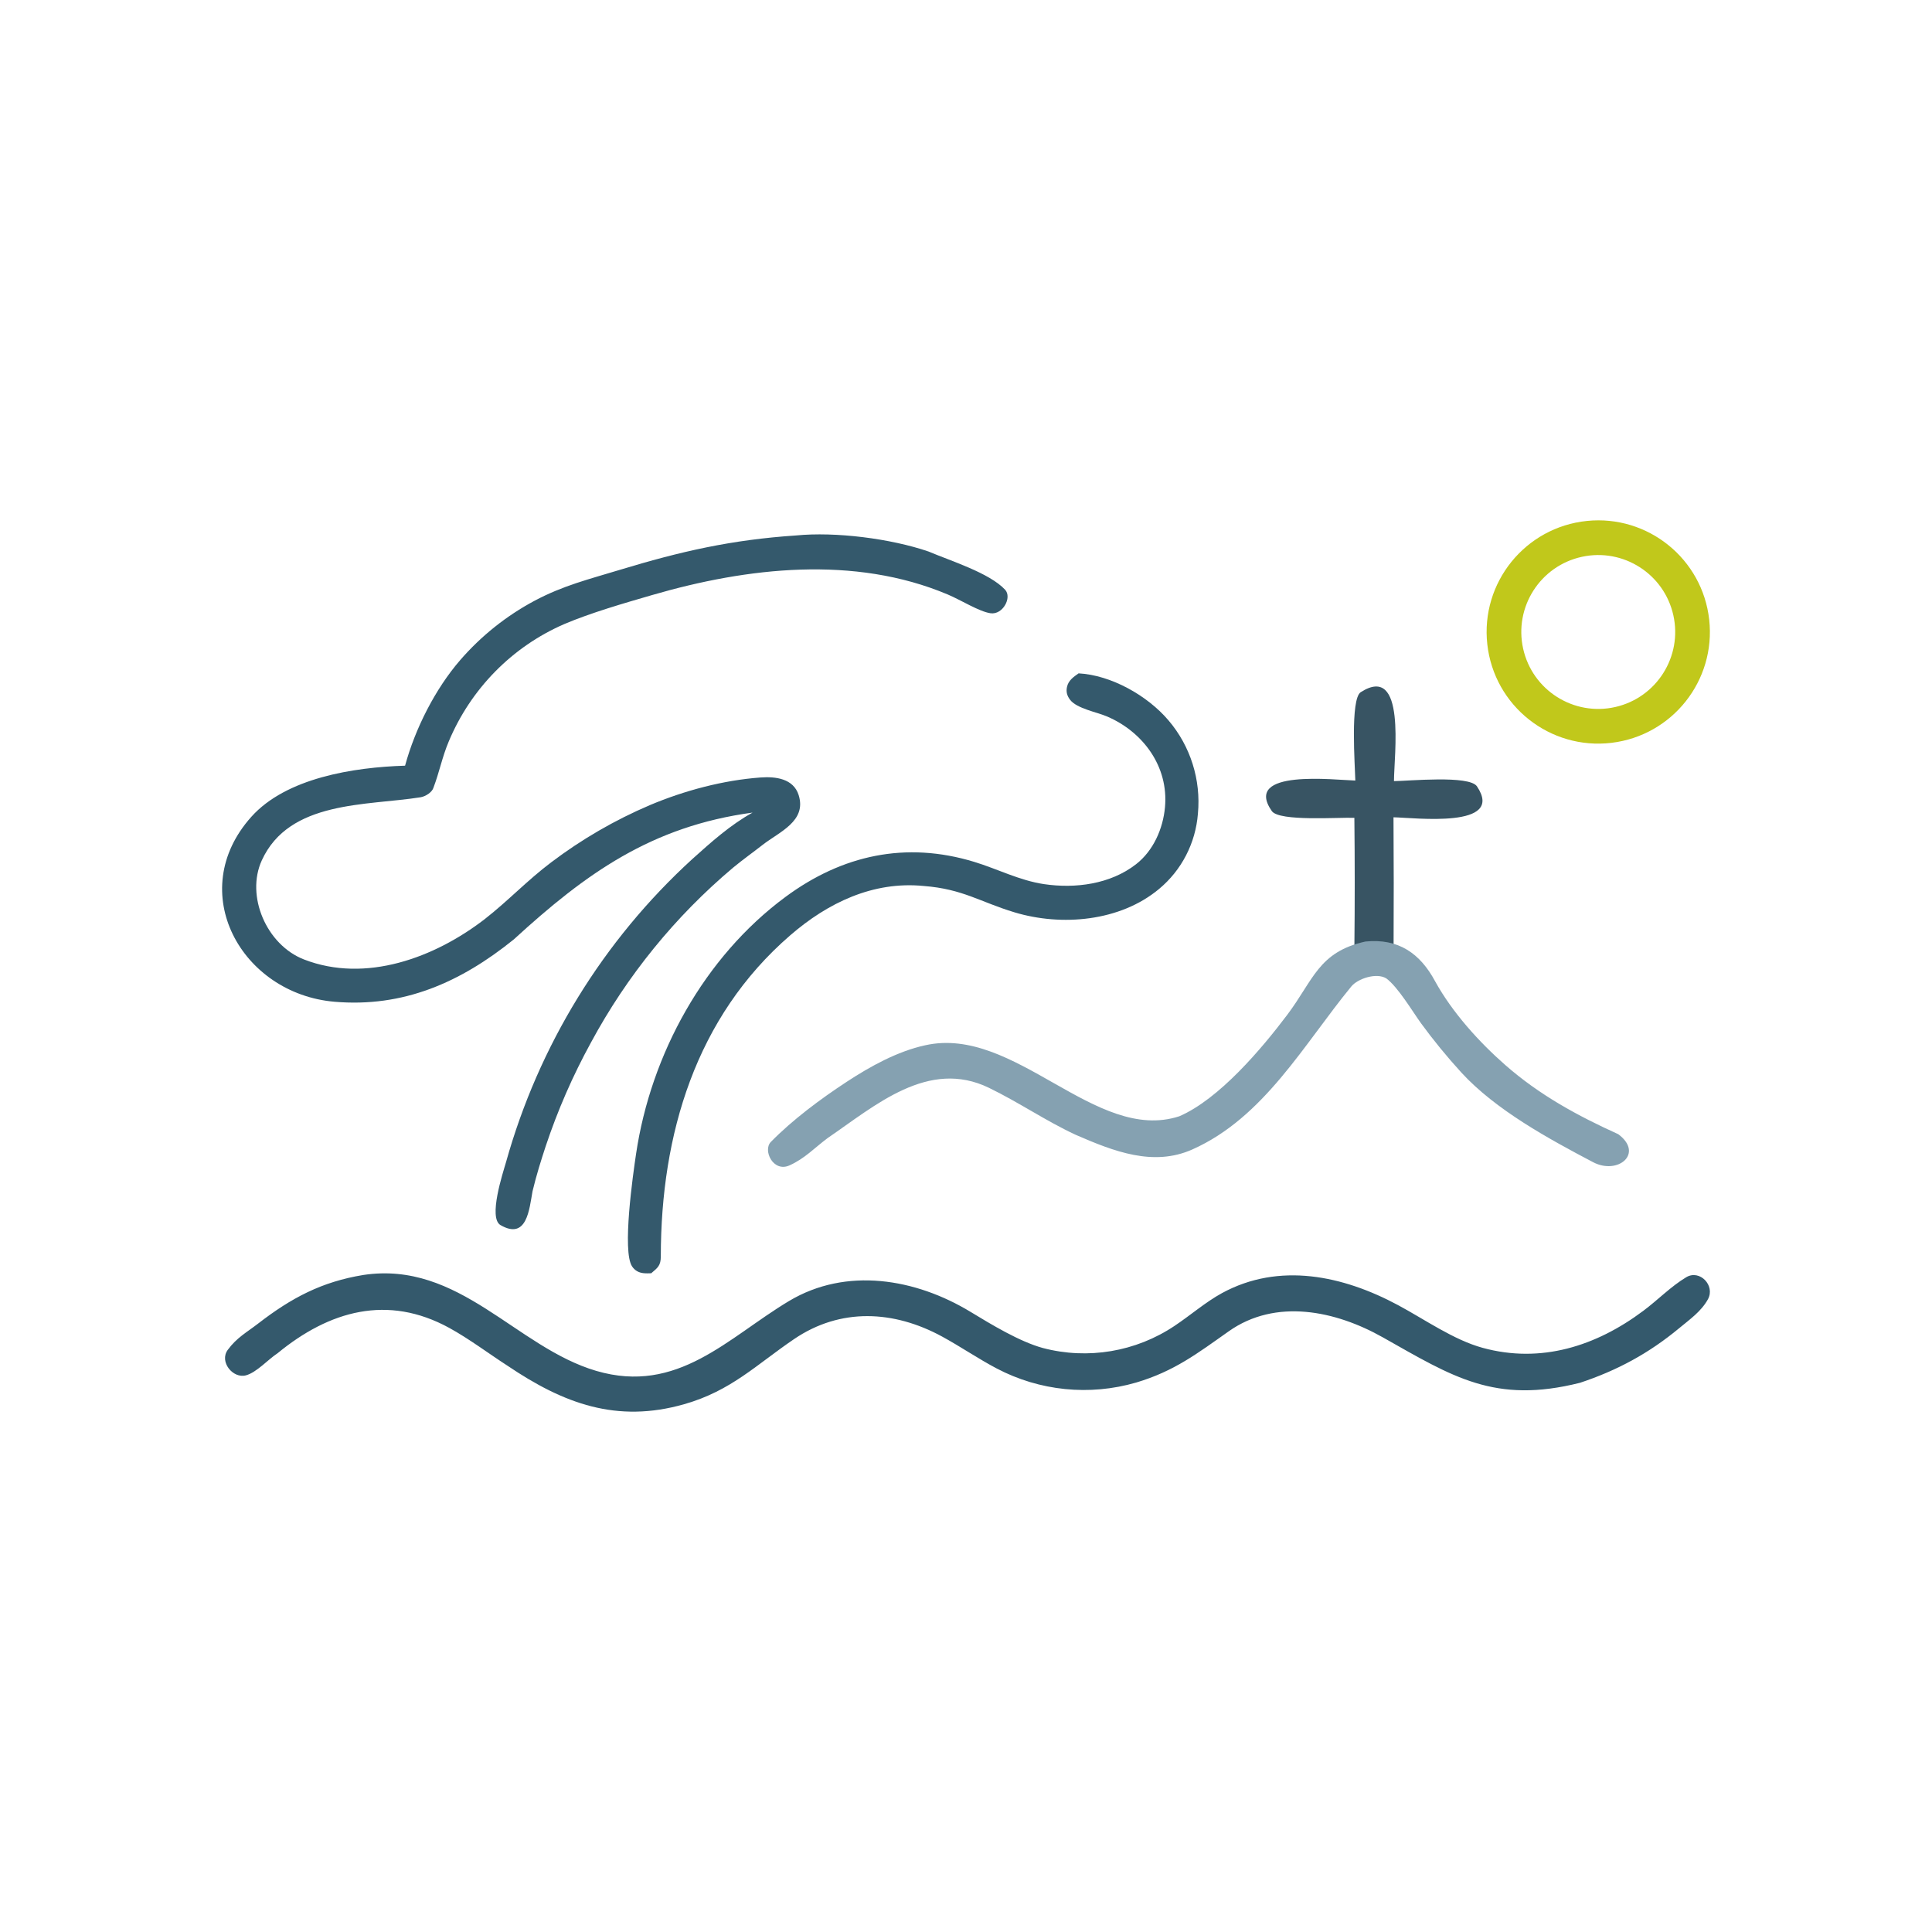
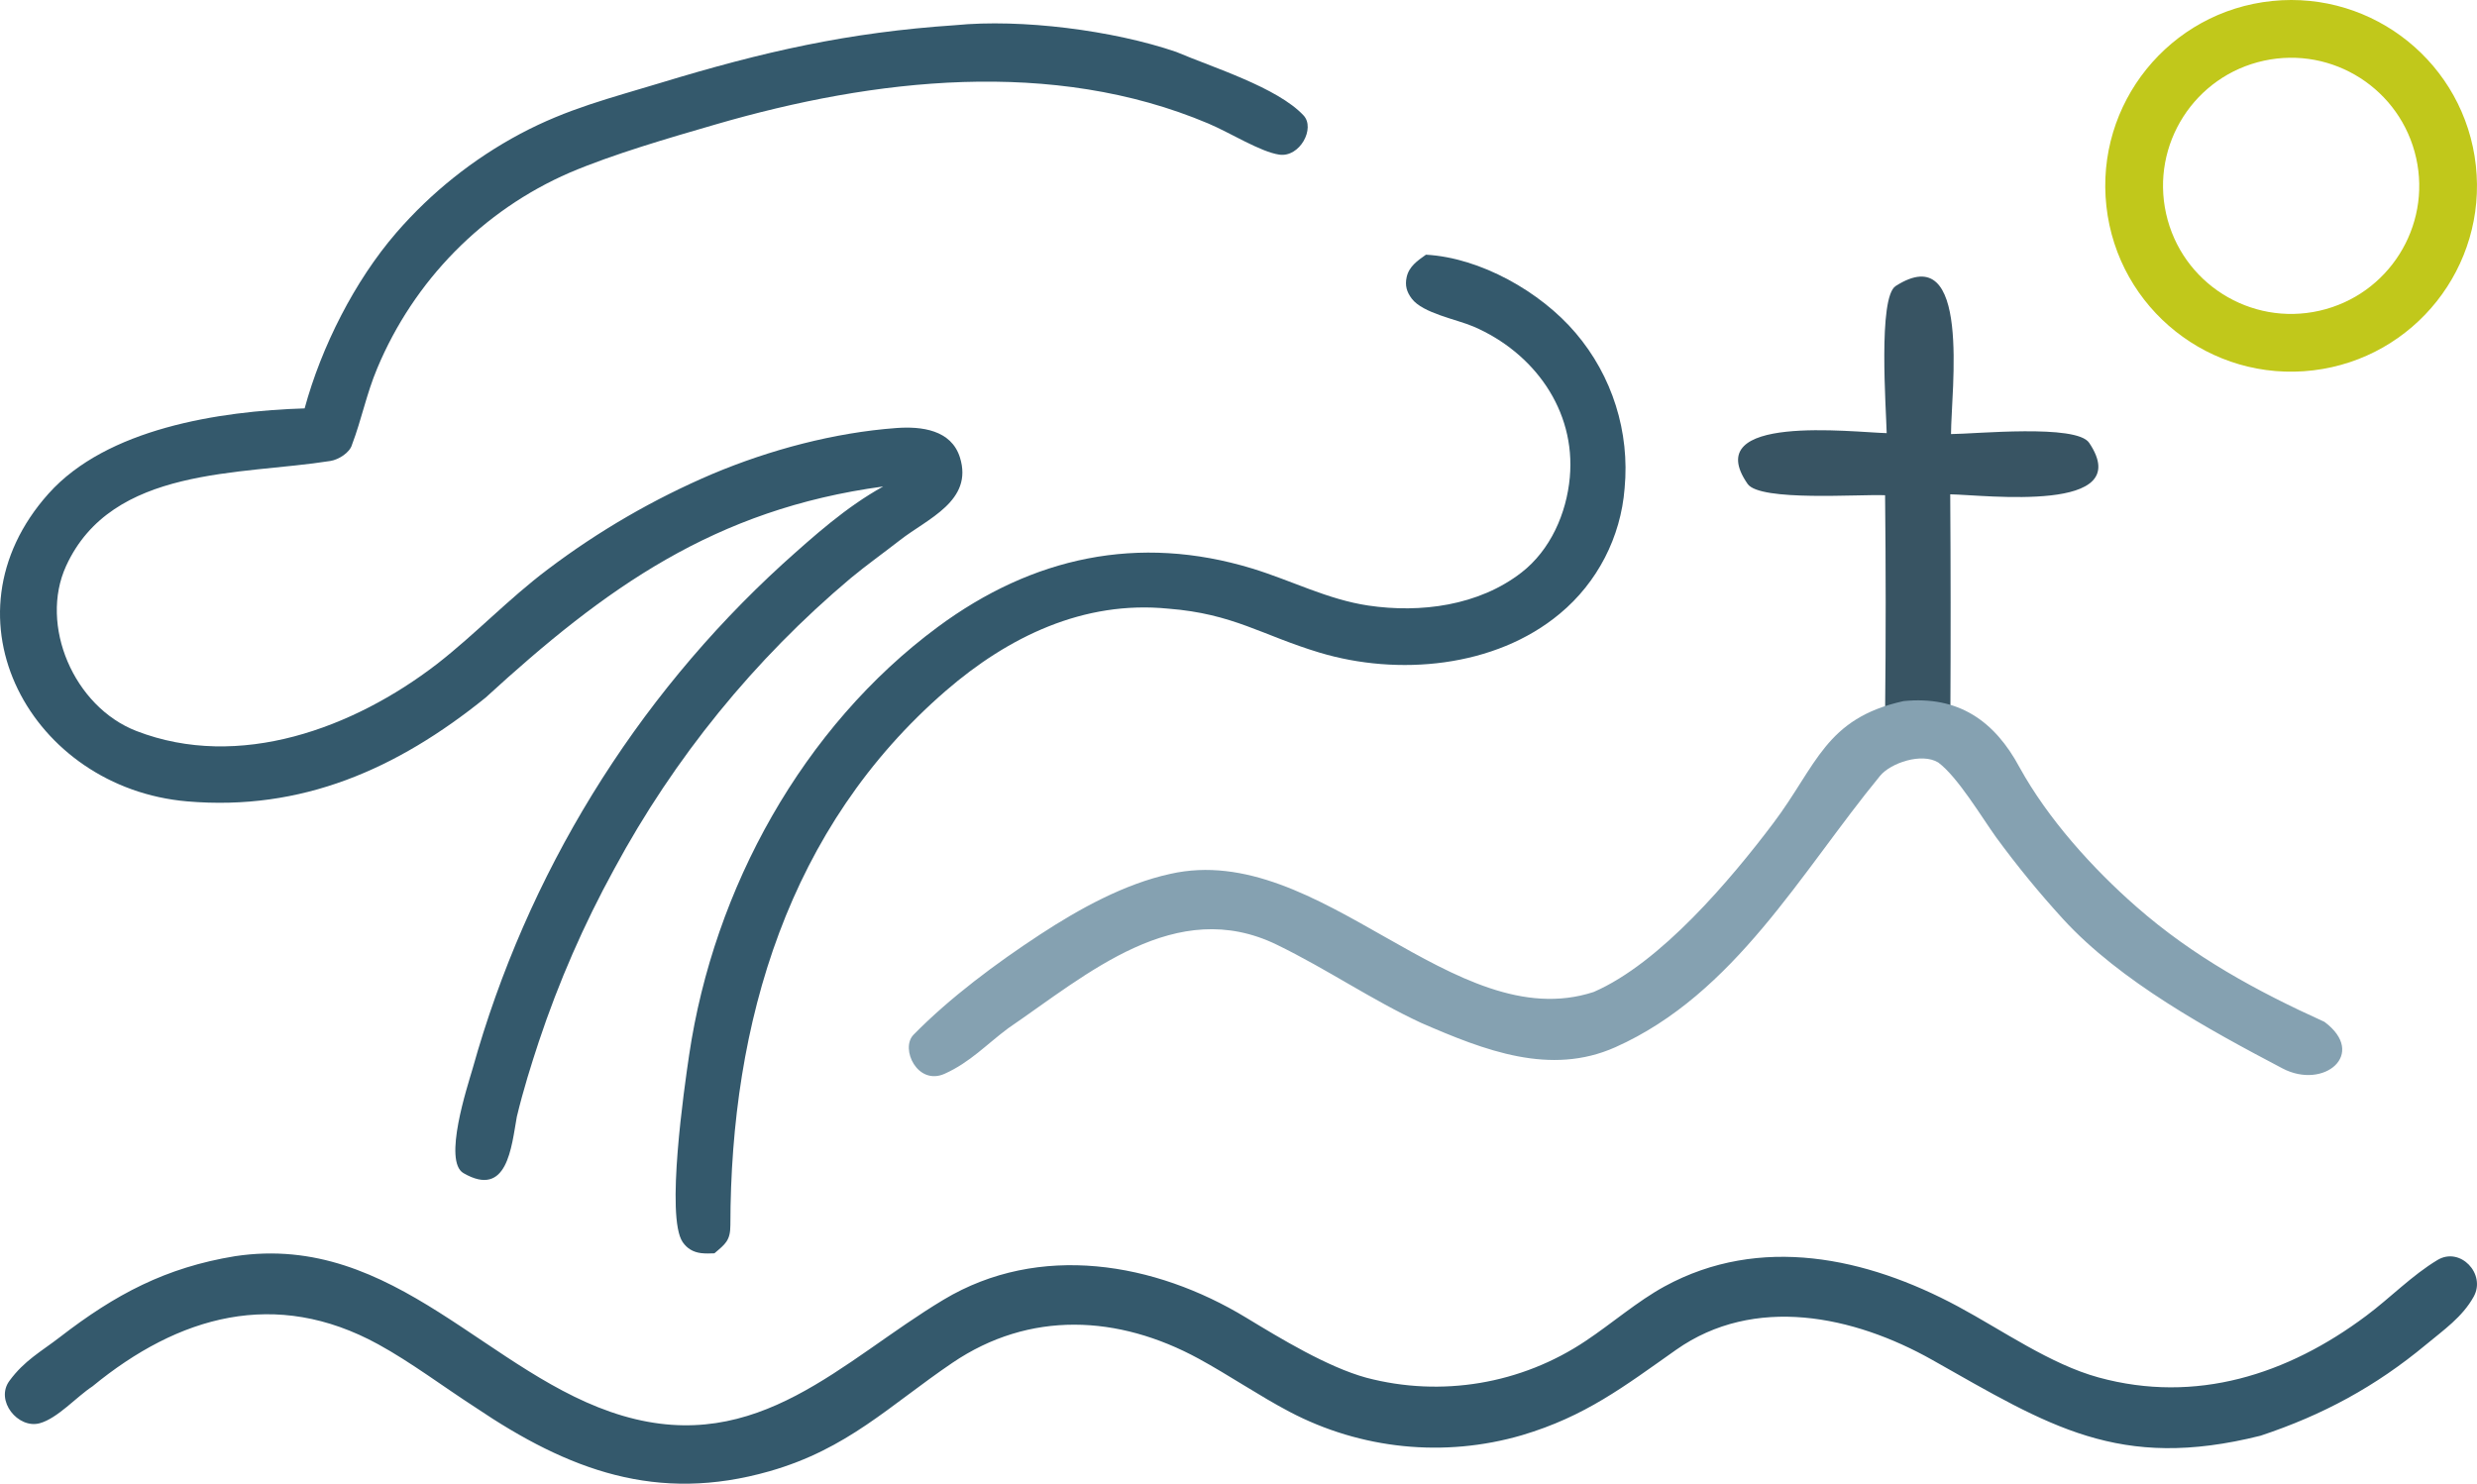
- <svg xmlns="http://www.w3.org/2000/svg" viewBox="0 0 255.805 255.805">
+ <svg xmlns="http://www.w3.org/2000/svg" viewBox="0 0 136.435 81.736">
  <defs>
    <style>
      .cls-1{fill:#385463}
      .cls-2{fill:#34596c}
      .cls-3{fill:#c1c81b}
      .cls-4{fill:#85a1b1}
-       .cls-5{fill:none}
    </style>
  </defs>
-   <g id="Asset_1" data-name="Asset 1">
+   <g id="Asset_3" data-name="Asset 3">
    <g>
-       <g>
-         <path d="M179.327 125.376 C179.388 119.68 179.387 113.983 179.324 108.286 C177.338 108.192 169.375 108.804 168.392 107.388 C164.487 101.767 176.792 103.286 179.452 103.348 C179.41 101.432 178.752 92.553 180.167 91.647 C186.221 87.77 184.577 99.979 184.567 103.423 C186.466 103.415 194.542 102.609 195.554 104.115 C199.352 109.767 187.269 108.263 184.505 108.213 C184.543 113.992 184.546 119.77 184.516 125.548 C184.505 129.277 179.324 129.277 179.327 125.376 Z" class="cls-1" />
-         <path d="M105.386 70.898 C110.614 70.381 117.923 71.303 122.948 73.025 C125.831 74.253 130.996 75.847 133.075 78.076 C134.03 79.099 132.782 81.432 131.149 81.196 C129.644 80.978 127.244 79.455 125.494 78.716 C113.117 73.491 98.933 75.129 86.364 78.781 C82.604 79.874 78.206 81.143 74.706 82.633 C67.809 85.628 62.325 91.206 59.405 98.199 C58.547 100.24 58.175 102.228 57.4 104.272 C57.23 104.894 56.338 105.457 55.693 105.56 C48.52 106.702 38.31 105.957 34.666 113.909 C32.509 118.618 35.271 125.11 40.26 127.041 C48.423 130.2 57.536 126.817 64.166 121.706 C67.247 119.306 69.819 116.557 72.96 114.192 C77.005 111.13 81.405 108.579 86.061 106.596 C90.629 104.671 95.76 103.303 100.704 102.941 C102.683 102.796 105.058 103.078 105.748 105.278 C106.834 108.734 103.166 110.152 100.98 111.86 C99.666 112.886 98.352 113.816 97.063 114.883 C89.406 121.328 83.023 129.179 78.251 138.023 C75.846 142.408 73.839 147.004 72.256 151.755 C71.647 153.609 71.038 155.529 70.51 157.724 C70.081 160.109 69.766 164.23 66.269 162.208 C64.62 161.254 66.583 155.313 66.995 153.891 C71.316 138.435 79.861 124.524 91.649 113.757 C94.154 111.504 96.704 109.218 99.646 107.59 C86.246 109.404 77.562 115.652 68.029 124.383 C60.97 130.086 53.389 133.416 44.292 132.637 C31.939 131.579 24.411 118.063 33.267 108.16 C37.884 102.997 46.795 101.591 53.633 101.379 C54.97 96.474 57.611 91.24 60.926 87.406 C63.708 84.197 67.049 81.531 70.782 79.54 C74.556 77.532 77.961 76.697 81.961 75.482 C90.156 72.991 96.865 71.469 105.386 70.898 Z" class="cls-2" />
-         <path d="M48.109 168.812 C60.836 166.895 68.303 178.386 78.951 181.512 C89.734 184.677 96.356 177.125 104.452 172.271 C112.065 167.708 121.244 169.293 128.513 173.702 C131.207 175.337 134.98 177.634 138.075 178.481 C144.04 180.052 150.392 178.984 155.516 175.551 C157.581 174.179 159.632 172.392 161.795 171.213 C169.386 167.076 177.844 168.904 185.11 172.805 C188.658 174.709 192.468 177.41 196.317 178.462 C204.029 180.57 211.328 178.242 217.583 173.557 C219.489 172.138 221.227 170.332 223.26 169.113 C225.058 168.034 227.139 170.217 226.136 172.033 C225.242 173.649 223.735 174.691 222.348 175.843 C218.32 179.188 214.133 181.449 209.188 183.091 C197.892 185.923 192.36 182.299 183.085 177.067 C176.81 173.528 168.916 171.884 162.707 176.259 C158.541 179.195 155.49 181.55 150.442 183.052 C144.27 184.85 137.641 184.18 131.954 181.183 C129.608 179.954 127.122 178.263 124.741 176.967 C118.346 173.486 111.295 173.121 105.14 177.301 C100.126 180.705 96.817 184.142 90.609 185.917 C81.664 188.473 74.632 185.849 67.193 180.826 C64.676 179.2 62.096 177.251 59.487 175.821 C51.329 171.35 43.617 173.539 36.756 179.171 C35.52 179.973 33.988 181.713 32.566 182.1 C30.844 182.569 29.001 180.305 30.154 178.731 C31.35 177.099 32.691 176.395 34.174 175.248 C38.581 171.842 42.599 169.711 48.109 168.812 Z" class="cls-2" />
-         <path d="M142.811 89.155 C147.125 89.389 151.927 92.098 154.712 95.379 C157.623 98.789 159.031 103.252 158.609 107.736 C158.305 111.626 156.449 115.223 153.467 117.7 C148.301 122.016 140.553 122.673 134.342 120.802 C129.741 119.415 127.496 117.712 122.317 117.308 C115.591 116.638 109.594 119.544 104.632 123.837 C92.109 134.671 87.508 150.205 87.494 166.348 C87.493 167.57 87.095 167.844 86.224 168.585 C85.871 168.598 85.512 168.612 85.16 168.568 C84.539 168.491 84.045 168.206 83.694 167.684 C82.346 165.684 83.821 155.454 84.216 152.793 C86.179 139.563 93.245 126.712 103.993 118.761 C111.515 113.197 119.944 111.361 128.982 114.112 C132.089 115.058 134.981 116.578 138.225 117.061 C142.378 117.678 147.013 117.076 150.416 114.428 C152.704 112.648 153.99 109.74 154.25 106.87 C154.739 101.489 151.356 96.918 146.594 94.87 C145.262 94.297 142.557 93.812 141.682 92.652 C141.282 92.12 141.131 91.612 141.276 90.945 C141.462 90.086 142.147 89.623 142.811 89.155 Z" class="cls-2" />
-         <path d="M210.123 68.973 C218.192 68.154 225.413 73.989 226.306 82.05 C227.2 90.11 221.432 97.385 213.379 98.353 C205.222 99.333 197.83 93.472 196.925 85.306 C196.02 77.139 201.949 69.803 210.123 68.973 Z M209.457 73.723 C203.937 74.919 200.445 80.379 201.672 85.891 C202.9 91.404 208.378 94.867 213.884 93.609 C219.347 92.361 222.777 86.935 221.559 81.465 C220.342 75.994 214.934 72.535 209.457 73.723 Z" class="cls-3" />
-         <path d="M180.79 124.662 C185.147 124.22 188.033 126.232 190.016 129.929 C192.287 134.045 195.828 137.965 199.315 141.022 C203.849 144.996 208.862 147.725 214.267 150.174 C217.694 152.726 214.223 155.61 210.929 153.877 C205.065 150.792 198.033 146.963 193.489 142.008 C191.591 139.931 189.808 137.753 188.146 135.483 C187.013 133.907 185.098 130.69 183.552 129.543 C182.232 128.741 179.766 129.583 178.926 130.605 C172.634 138.262 167.374 147.955 157.874 152.192 C152.706 154.496 147.483 152.455 142.431 150.256 C138.479 148.422 134.973 145.994 130.957 144.04 C122.915 140.127 115.889 146.382 109.597 150.675 C107.836 151.986 106.572 153.386 104.534 154.302 C102.378 155.272 100.974 152.306 102.061 151.198 C104.96 148.24 108.658 145.496 112.124 143.225 C115.228 141.192 118.826 139.2 122.478 138.404 C134.394 135.709 145.006 151.425 156.142 147.8 C161.447 145.512 167.07 138.828 170.42 134.388 C173.909 129.764 174.552 126.043 180.79 124.662 Z" class="cls-4" />
-       </g>
-       <path d="M0 0 L255.805 0 L255.805 255.805 L0 255.805 Z" class="cls-5" />
-       <path d="M0 0 L255.805 0 L255.805 255.805 L0 255.805 Z" class="cls-5" />
+       <path d="M103.834 39.118 C103.876 35.173 103.875 31.227 103.832 27.282 C102.456 27.216 96.941 27.64 96.26 26.659 C93.555 22.766 102.078 23.818 103.92 23.861 C103.891 22.534 103.435 16.385 104.415 15.757 C108.608 13.072 107.47 21.528 107.463 23.913 C108.778 23.907 114.371 23.349 115.072 24.393 C117.703 28.307 109.334 27.266 107.42 27.231 C107.446 31.233 107.449 35.235 107.428 39.237 C107.42 41.819 103.832 41.819 103.834 39.118 Z" class="cls-1" />
+       <path d="M52.623 1.387 C56.243 1.029 61.305 1.667 64.786 2.859 C66.782 3.71 70.36 4.814 71.8 6.358 C72.461 7.066 71.597 8.682 70.466 8.519 C69.424 8.368 67.761 7.313 66.549 6.801 C57.977 3.182 48.153 4.317 39.448 6.846 C36.843 7.603 33.798 8.482 31.373 9.514 C26.596 11.588 22.799 15.452 20.776 20.295 C20.182 21.709 19.924 23.086 19.387 24.501 C19.27 24.932 18.652 25.322 18.205 25.393 C13.237 26.184 6.166 25.668 3.642 31.176 C2.148 34.437 4.061 38.934 7.516 40.271 C13.17 42.459 19.481 40.116 24.074 36.576 C26.207 34.914 27.989 33.01 30.164 31.371 C32.966 29.251 36.013 27.485 39.238 26.11 C42.402 24.778 45.955 23.83 49.38 23.579 C50.75 23.479 52.395 23.674 52.873 25.198 C53.625 27.592 51.085 28.574 49.571 29.756 C48.661 30.467 47.751 31.111 46.858 31.85 C41.554 36.314 37.133 41.752 33.829 47.877 C32.163 50.914 30.773 54.097 29.677 57.388 C29.255 58.672 28.833 60.002 28.467 61.522 C28.17 63.174 27.952 66.028 25.53 64.627 C24.388 63.967 25.748 59.852 26.033 58.867 C29.026 48.162 34.944 38.528 43.108 31.071 C44.843 29.51 46.609 27.927 48.647 26.8 C39.366 28.055 33.351 32.383 26.749 38.43 C21.86 42.38 16.61 44.687 10.309 44.147 C1.753 43.414 -3.461 34.053 2.673 27.194 C5.87 23.618 12.042 22.644 16.779 22.498 C17.704 19.1 19.534 15.475 21.829 12.82 C23.756 10.597 26.07 8.751 28.655 7.372 C31.27 5.981 33.628 5.403 36.399 4.561 C42.074 2.836 46.721 1.782 52.623 1.387 Z" class="cls-2" />
+       <path d="M12.952 69.201 C21.767 67.874 26.939 75.833 34.314 77.998 C41.782 80.19 46.368 74.959 51.976 71.597 C57.248 68.437 63.606 69.534 68.64 72.589 C70.506 73.72 73.119 75.312 75.263 75.898 C79.394 76.986 83.793 76.247 87.342 73.869 C88.772 72.919 90.193 71.681 91.691 70.864 C96.949 67.999 102.806 69.265 107.839 71.967 C110.297 73.286 112.935 75.157 115.601 75.885 C120.942 77.345 125.997 75.733 130.33 72.488 C131.65 71.505 132.854 70.255 134.262 69.41 C135.507 68.663 136.948 70.175 136.253 71.432 C135.634 72.551 134.59 73.274 133.63 74.071 C130.84 76.388 127.94 77.954 124.515 79.091 C116.692 81.053 112.86 78.543 106.436 74.919 C102.091 72.468 96.623 71.329 92.322 74.359 C89.437 76.393 87.325 78.023 83.828 79.064 C79.554 80.31 74.962 79.845 71.023 77.77 C69.398 76.918 67.676 75.747 66.028 74.85 C61.598 72.438 56.715 72.186 52.452 75.081 C48.979 77.439 46.688 79.819 42.388 81.048 C36.192 82.819 31.322 81.001 26.17 77.522 C24.427 76.396 22.64 75.046 20.833 74.056 C15.183 70.96 9.841 72.475 5.089 76.376 C4.233 76.932 3.172 78.137 2.187 78.405 C0.995 78.729 -0.282 77.162 0.517 76.072 C1.345 74.941 2.274 74.453 3.301 73.659 C6.353 71.3 9.136 69.824 12.952 69.201 Z" class="cls-2" />
+       <path d="M78.542 14.031 C81.531 14.193 84.857 16.069 86.786 18.342 C88.802 20.703 89.777 23.795 89.485 26.9 C89.274 29.594 87.988 32.086 85.923 33.802 C82.345 36.791 76.979 37.246 72.677 35.95 C69.491 34.989 67.936 33.81 64.349 33.53 C59.69 33.066 55.537 35.079 52.1 38.052 C43.427 45.555 40.24 56.315 40.23 67.495 C40.229 68.341 39.954 68.531 39.35 69.044 C39.106 69.053 38.857 69.063 38.614 69.033 C38.184 68.979 37.841 68.781 37.598 68.42 C36.665 67.035 37.686 59.95 37.96 58.107 C39.32 48.943 44.213 40.043 51.658 34.536 C56.867 30.683 62.705 29.411 68.965 31.316 C71.117 31.971 73.12 33.025 75.367 33.359 C78.243 33.786 81.453 33.369 83.81 31.535 C85.395 30.303 86.285 28.289 86.466 26.3 C86.804 22.573 84.461 19.408 81.163 17.99 C80.24 17.593 78.367 17.257 77.761 16.453 C77.483 16.085 77.379 15.733 77.479 15.271 C77.608 14.676 78.083 14.355 78.542 14.031 Z" class="cls-2" />
+       <path d="M125.163 0.053 C130.751 -0.514 135.753 3.527 136.371 9.11 C136.99 14.693 132.995 19.731 127.418 20.402 C121.768 21.081 116.649 17.021 116.022 11.365 C115.395 5.709 119.501 0.628 125.163 0.053 Z M124.702 3.343 C120.879 4.172 118.46 7.953 119.31 11.771 C120.16 15.589 123.954 17.987 127.768 17.116 C131.552 16.252 133.927 12.494 133.084 8.705 C132.24 4.916 128.495 2.52 124.702 3.343 Z" class="cls-3" />
+       <path d="M104.847 38.623 C107.865 38.317 109.864 39.71 111.237 42.271 C112.81 45.122 115.262 47.837 117.677 49.954 C120.817 52.707 124.29 54.596 128.033 56.293 C130.406 58.06 128.002 60.058 125.721 58.857 C121.66 56.721 116.789 54.069 113.642 50.637 C112.328 49.199 111.093 47.69 109.942 46.118 C109.157 45.026 107.83 42.798 106.76 42.004 C105.845 41.448 104.137 42.032 103.556 42.74 C99.198 48.042 95.555 54.756 88.975 57.69 C85.396 59.286 81.778 57.873 78.279 56.35 C75.542 55.079 73.114 53.398 70.333 52.045 C64.763 49.334 59.897 53.667 55.539 56.64 C54.319 57.548 53.443 58.517 52.032 59.152 C50.539 59.824 49.567 57.769 50.319 57.002 C52.327 54.953 54.888 53.053 57.289 51.48 C59.439 50.072 61.931 48.693 64.46 48.141 C72.713 46.274 80.063 57.159 87.775 54.649 C91.45 53.064 95.345 48.435 97.665 45.36 C100.081 42.157 100.526 39.58 104.847 38.623 Z" class="cls-4" />
    </g>
  </g>
</svg>
